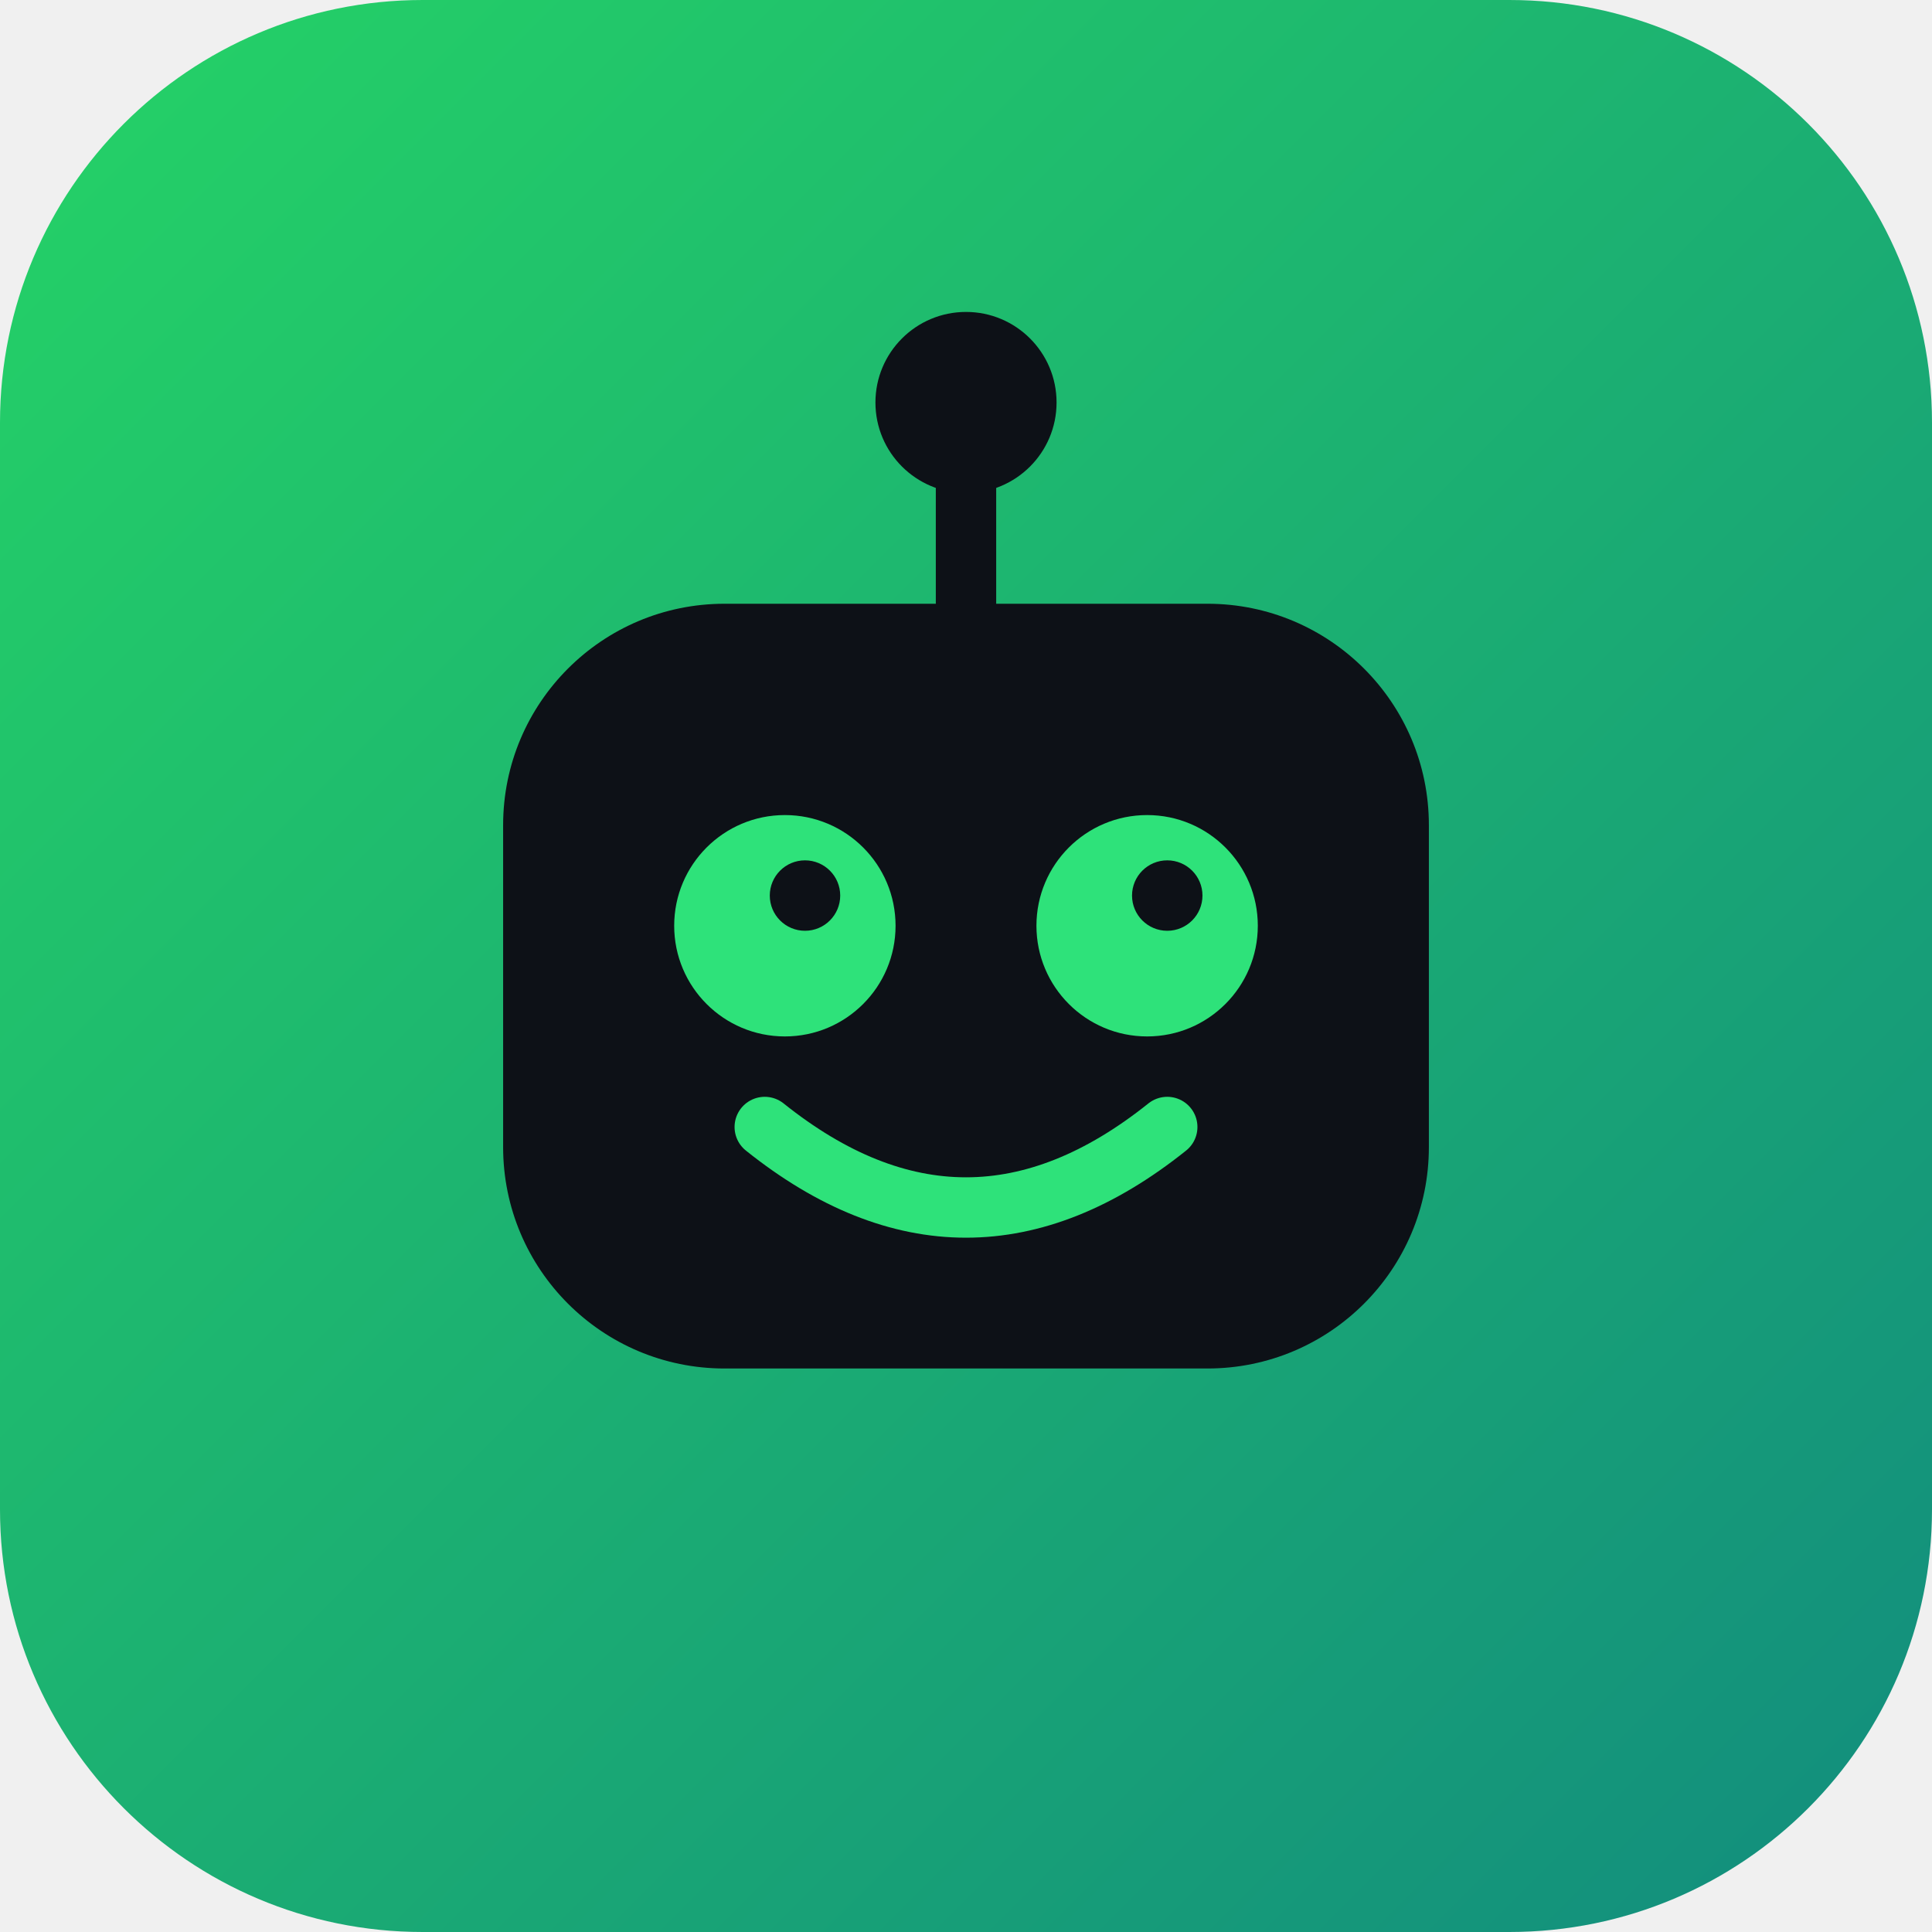
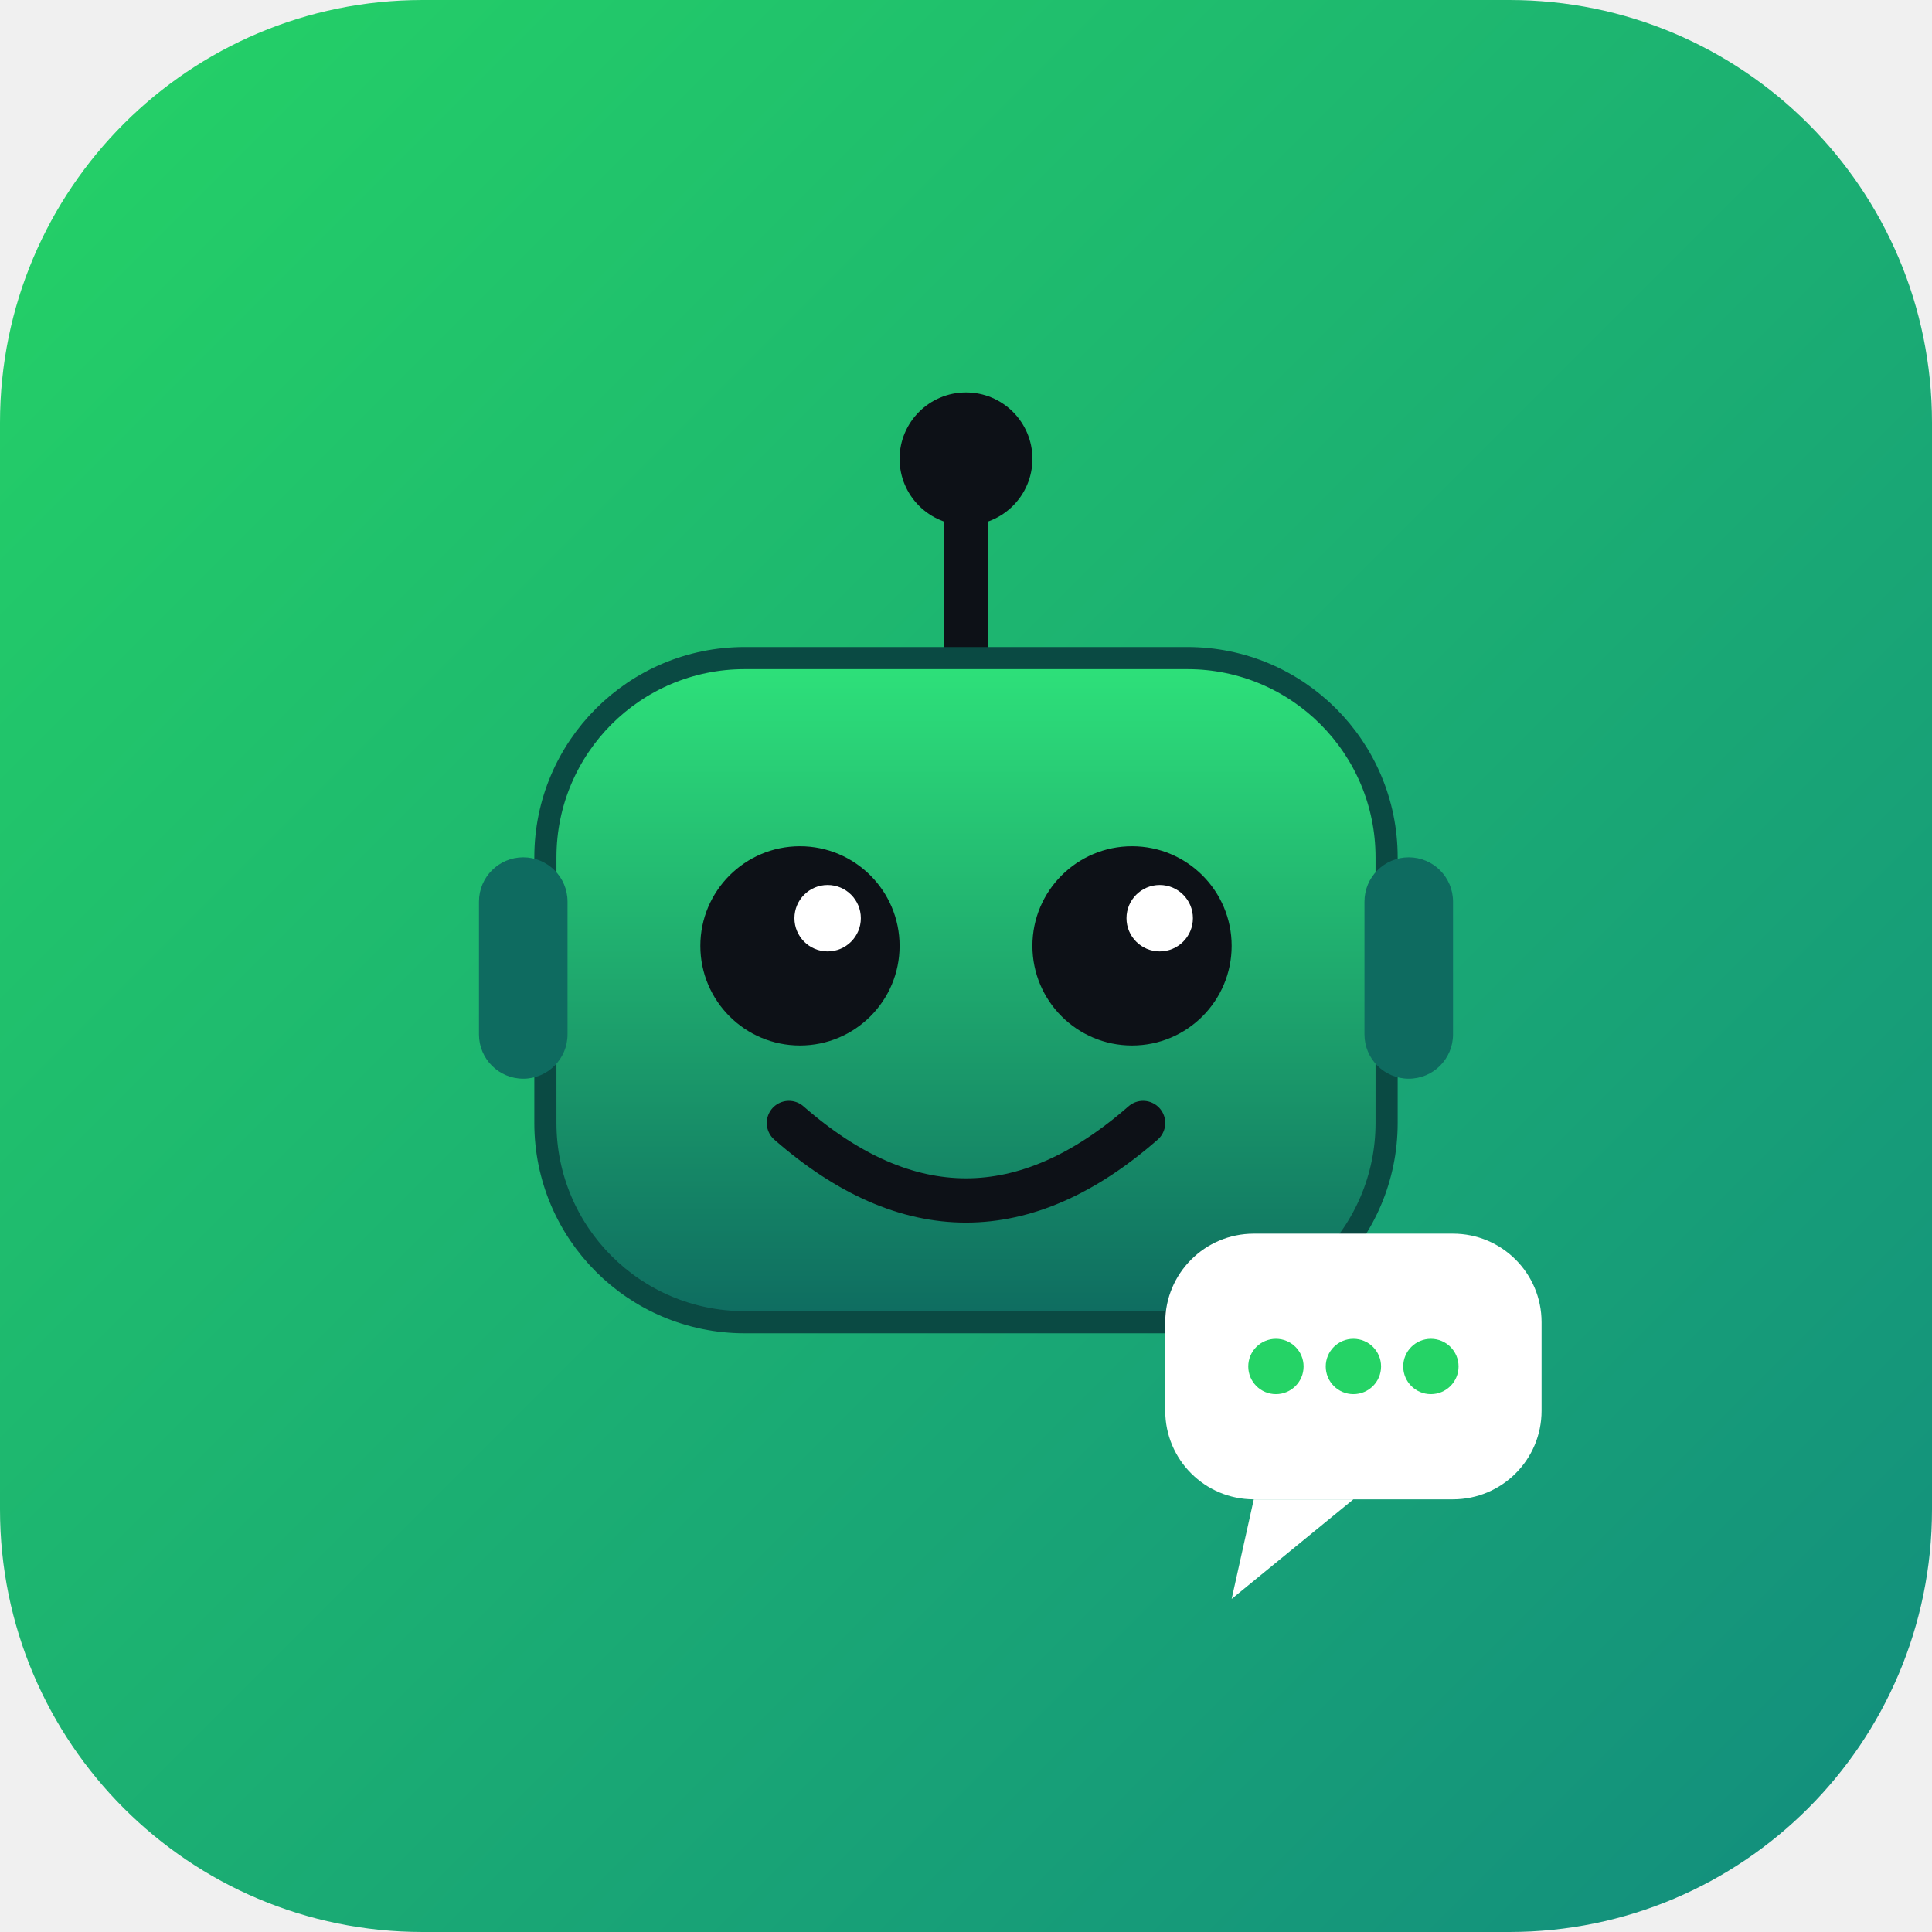
<svg xmlns="http://www.w3.org/2000/svg" viewBox="0 0 192 192" width="192" height="192" role="img" aria-label="ZapFlow">
  <defs>
    <linearGradient id="bg" x1="0" y1="0" x2="1" y2="1">
      <stop offset="0" stop-color="#25D366" />
      <stop offset="1" stop-color="#128C7E" />
    </linearGradient>
+     <linearGradient id="zbody" x1="0" y1="0" x2="0" y2="1">
+       <stop offset="0" stop-color="#2ee27a" />
+       <stop offset="1" stop-color="#0e6b60" />
+     </linearGradient>
  </defs>
  <rect width="192" height="192" rx="42" fill="url(#bg)" />
-   <line x1="96" y1="44" x2="96" y2="60" stroke="#0d1117" stroke-width="6" stroke-linecap="round" />
-   <circle cx="96" cy="40" r="9" fill="#0d1117" />
-   <rect x="50" y="60" width="92" height="76" rx="22" fill="#0d1117" />
-   <circle cx="78" cy="92" r="11" fill="#2ee27a" />
-   <circle cx="114" cy="92" r="11" fill="#2ee27a" />
-   <circle cx="80" cy="89" r="3.5" fill="#0d1117" />
-   <circle cx="116" cy="89" r="3.5" fill="#0d1117" />
-   <path d="M76 112 q20 16 40 0" fill="none" stroke="#2ee27a" stroke-width="6" stroke-linecap="round" />
+   <g transform="translate(30,28) scale(1.1)">
+     <line x1="60" y1="20" x2="60" y2="34" stroke="#0d1117" stroke-width="4" stroke-linecap="round" />
+     <circle cx="60" cy="16" r="6" fill="#0d1117" />
+     <rect x="22" y="34" width="76" height="60" rx="18" fill="url(#zbody)" stroke="#0a4a43" stroke-width="2" />
+     <circle cx="45" cy="60" r="9" fill="#0d1117" />
+     <circle cx="75" cy="60" r="9" fill="#0d1117" />
+     <circle cx="47.5" cy="57.5" r="3" fill="#ffffff" />
+     <circle cx="77.5" cy="57.5" r="3" fill="#ffffff" />
+     <path d="M44 76 q16 14 32 0" fill="none" stroke="#0d1117" stroke-width="4" stroke-linecap="round" />
+     <rect x="16" y="52" width="8" height="20" rx="4" fill="#0e6b60" />
+     <rect x="96" y="52" width="8" height="20" rx="4" fill="#0e6b60" />
+     <rect x="78" y="86" width="34" height="24" rx="8" fill="#ffffff" />
+     <path d="M86 110 l-2 9 l11 -9 z" fill="#ffffff" />
+     <circle cx="88" cy="98" r="2.5" fill="#25D366" />
+     <circle cx="95" cy="98" r="2.5" fill="#25D366" />
+     <circle cx="102" cy="98" r="2.5" fill="#25D366" />
+   </g>
</svg>
